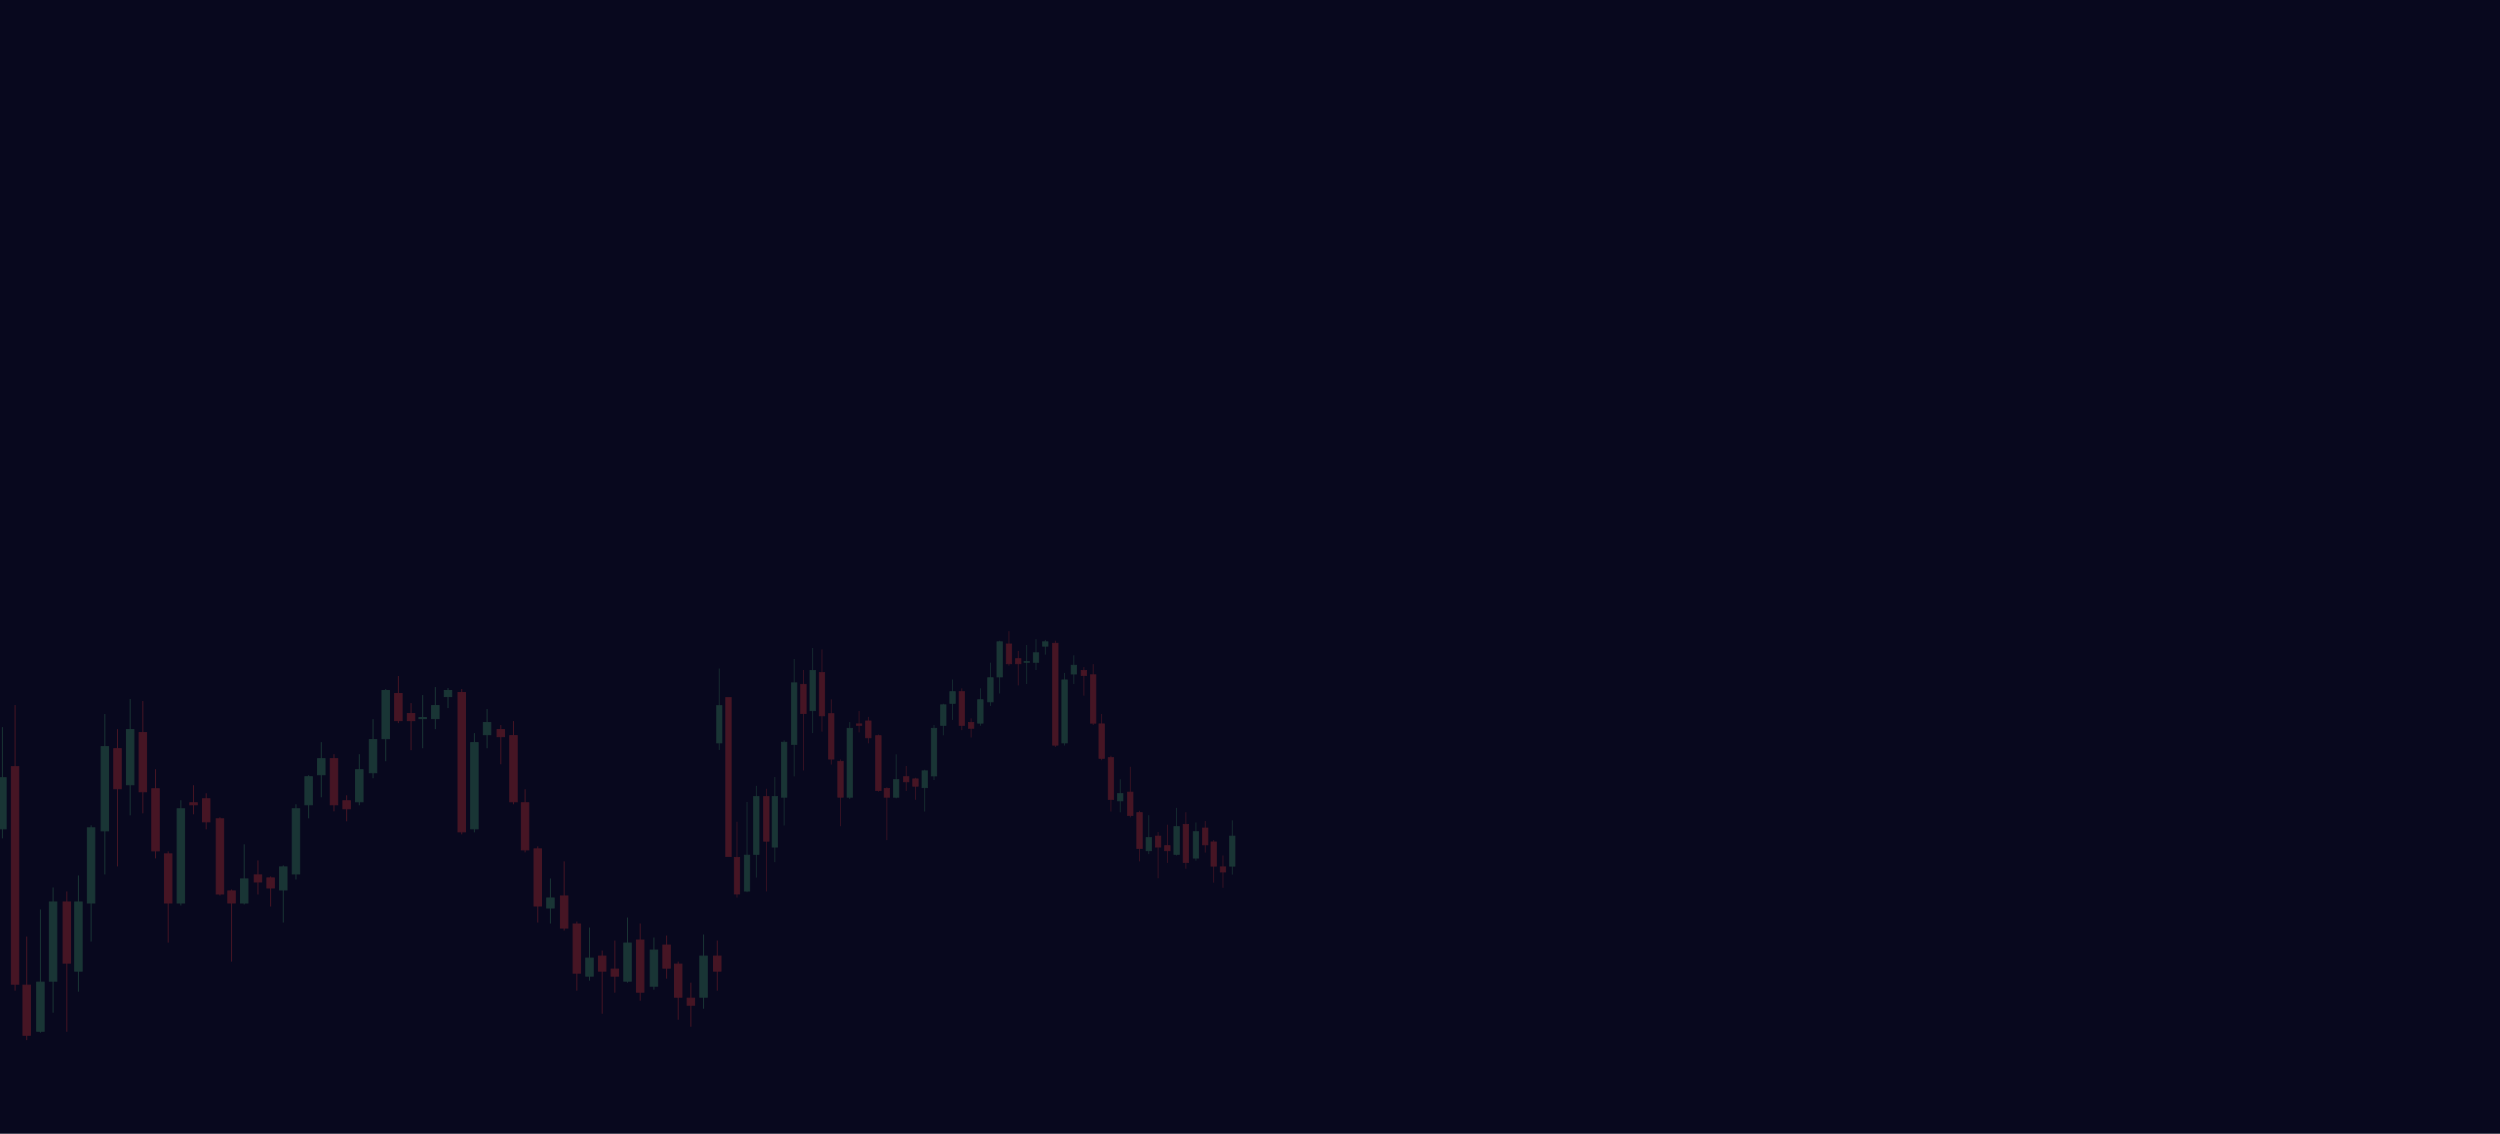
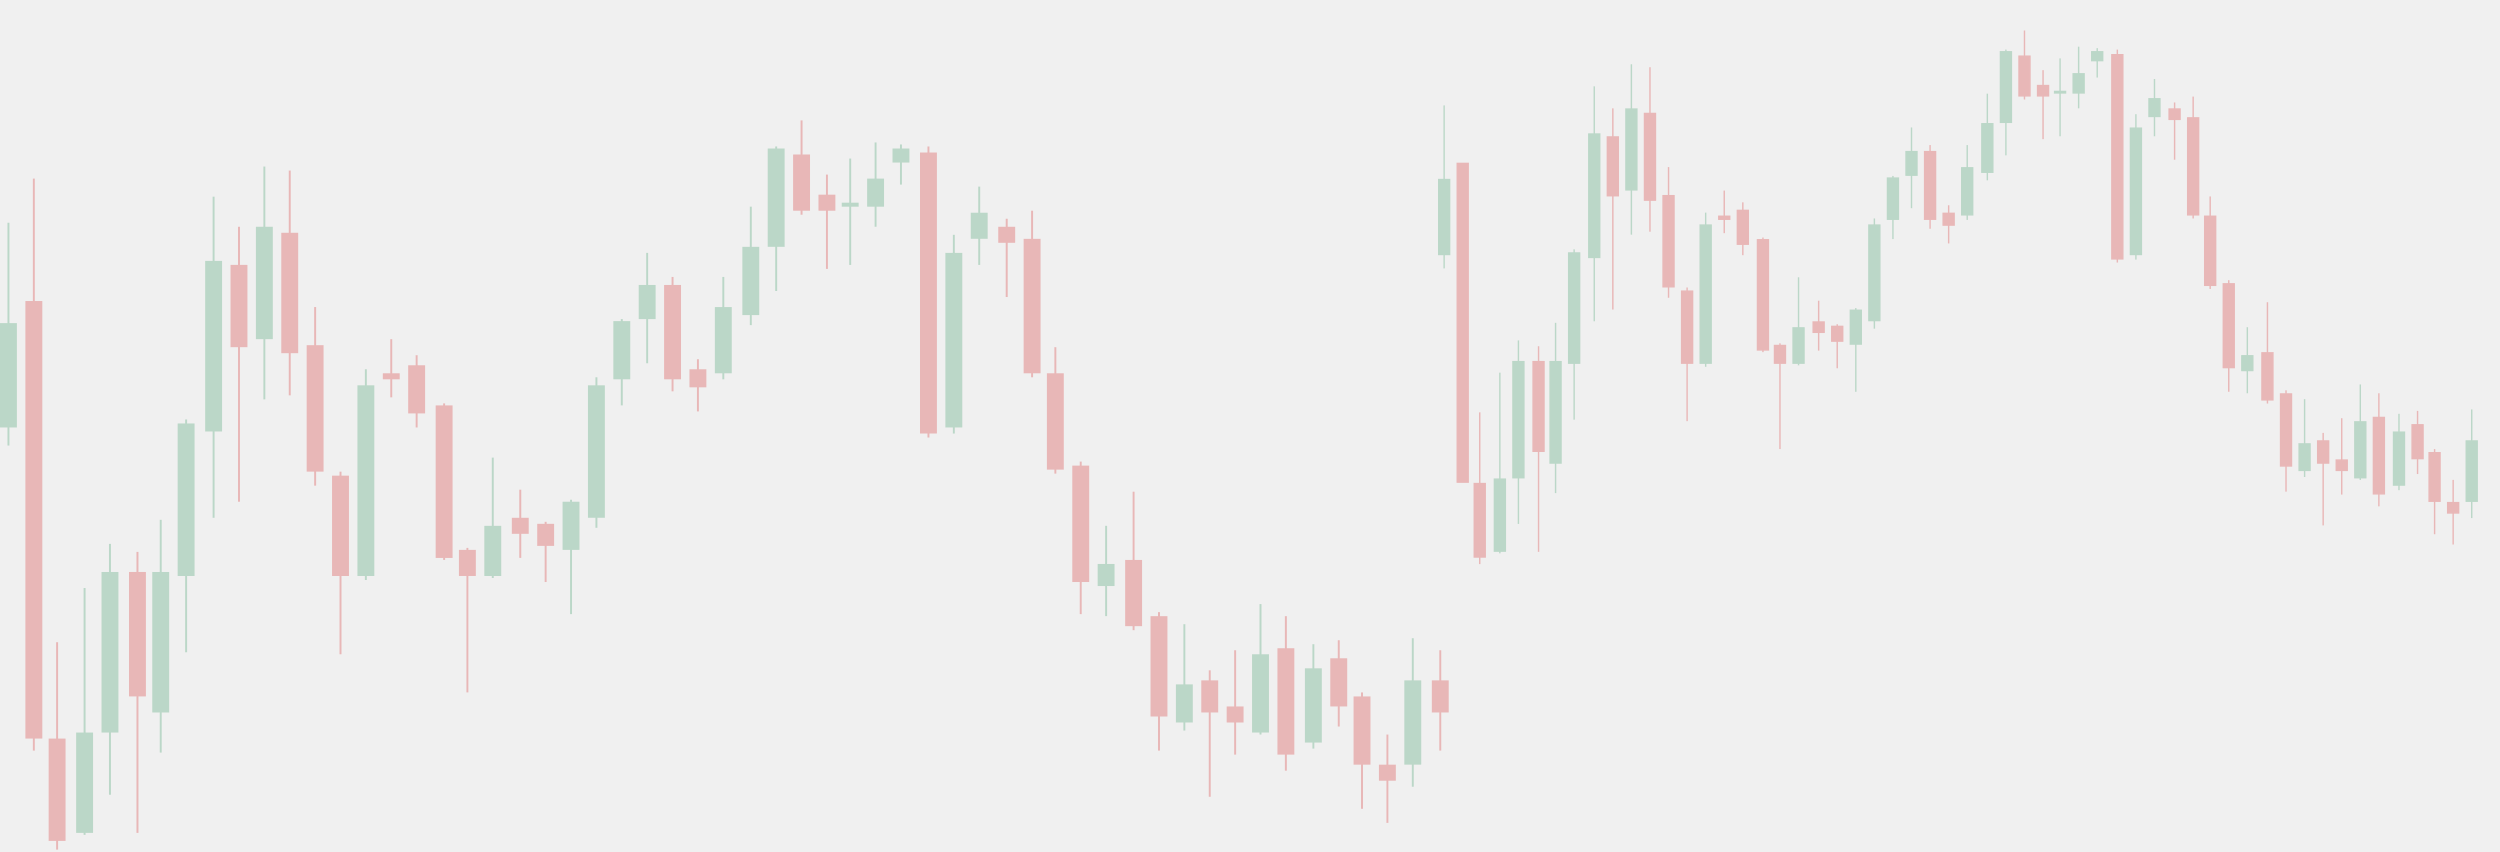
- <svg xmlns="http://www.w3.org/2000/svg" width="1376" height="624" viewBox="0 0 1376 624" fill="none">
-   <rect width="1490" height="624" transform="translate(-57)" fill="#08081E" />
-   <g opacity="0.3" clip-path="url(#clip5_921_22969)">
-     <path d="M8.299 388.074L8.299 545.263" stroke="#D83232" stroke-width="0.539" />
-     <rect x="6.245" y="421.99" width="4.11" height="119.696" fill="#D83232" stroke="#D83232" stroke-width="0.539" />
-     <path d="M14.692 515.48L14.692 583.32" stroke="#D83232" stroke-width="0.539" />
-     <rect x="12.637" y="542.223" width="4.11" height="27.589" fill="#D83232" stroke="#D83232" stroke-width="0.539" />
-     <path d="M36.778 490.66L36.778 567.876" stroke="#D83232" stroke-width="0.539" />
-     <rect x="34.721" y="496.445" width="4.11" height="33.656" fill="#D83232" stroke="#D83232" stroke-width="0.539" />
-     <path d="M64.674 401.309L64.674 476.869" stroke="#D83232" stroke-width="0.539" />
-     <rect x="62.618" y="412.061" width="4.11" height="22.074" fill="#D83232" stroke="#D83232" stroke-width="0.539" />
-     <path d="M78.622 385.869L78.622 447.641" stroke="#D83232" stroke-width="0.539" />
-     <rect x="76.568" y="403.234" width="4.11" height="32.553" fill="#D83232" stroke="#D83232" stroke-width="0.539" />
-     <path d="M85.597 423.371L85.597 472.458" stroke="#D83232" stroke-width="0.539" />
-     <rect x="83.541" y="434.121" width="4.11" height="34.208" fill="#D83232" stroke="#D83232" stroke-width="0.539" />
-     <path d="M92.571 468.6L92.571 518.79" stroke="#D83232" stroke-width="0.539" />
-     <rect x="90.515" y="469.971" width="4.11" height="27.038" fill="#D83232" stroke="#D83232" stroke-width="0.539" />
-     <path d="M106.519 432.195L106.519 448.19" stroke="#D83232" stroke-width="0.539" />
-     <rect x="104.465" y="441.844" width="4.11" height="1.115" fill="#D83232" stroke="#D83232" stroke-width="0.539" />
-     <path d="M113.493 436.609L113.493 456.465" stroke="#D83232" stroke-width="0.539" />
-     <rect x="111.438" y="439.639" width="4.11" height="12.698" fill="#D83232" stroke="#D83232" stroke-width="0.539" />
-     <path d="M127.443 489.559L127.443 529.269" stroke="#D83232" stroke-width="0.539" />
-     <rect x="125.386" y="490.377" width="4.11" height="6.631" fill="#D83232" stroke="#D83232" stroke-width="0.539" />
-     <path d="M141.972 473.561L141.972 492.313" stroke="#D83232" stroke-width="0.539" />
-     <rect x="139.916" y="481.553" width="4.11" height="3.873" fill="#D83232" stroke="#D83232" stroke-width="0.539" />
-     <path d="M148.945 482.387L148.945 498.933" stroke="#D83232" stroke-width="0.539" />
-     <rect x="146.892" y="483.209" width="4.11" height="5.528" fill="#D83232" stroke="#D83232" stroke-width="0.539" />
-     <path d="M183.817 415.1L183.817 446.537" stroke="#D83232" stroke-width="0.539" />
-     <rect x="181.763" y="417.574" width="4.11" height="25.383" fill="#D83232" stroke="#D83232" stroke-width="0.539" />
-     <path d="M190.792 437.713L190.792 452.053" stroke="#D83232" stroke-width="0.539" />
-     <rect x="188.736" y="440.74" width="4.11" height="4.425" fill="#D83232" stroke="#D83232" stroke-width="0.539" />
-     <path d="M219.269 372.08L219.269 398.002" stroke="#D83232" stroke-width="0.539" />
-     <rect x="217.215" y="381.725" width="4.11" height="14.904" fill="#D83232" stroke="#D83232" stroke-width="0.539" />
-     <path d="M254.141 379.25L254.141 459.223" stroke="#D83232" stroke-width="0.539" />
-     <rect x="252.086" y="381.176" width="4.11" height="76.676" fill="#D83232" stroke="#D83232" stroke-width="0.539" />
-     <path d="M226.244 386.971L226.244 412.893" stroke="#D83232" stroke-width="0.539" />
-     <rect x="224.189" y="392.758" width="4.11" height="3.873" fill="#D83232" stroke="#D83232" stroke-width="0.539" />
-     <path d="M275.645 399.105L275.645 420.615" stroke="#D83232" stroke-width="0.539" />
-     <rect x="273.589" y="401.578" width="4.11" height="3.873" fill="#D83232" stroke="#D83232" stroke-width="0.539" />
-     <path d="M282.618 396.898L282.618 442.676" stroke="#D83232" stroke-width="0.539" />
-     <rect x="280.565" y="404.895" width="4.11" height="36.414" fill="#D83232" stroke="#D83232" stroke-width="0.539" />
-     <path d="M289.012 434.404L289.012 469.151" stroke="#D83232" stroke-width="0.539" />
-     <rect x="286.955" y="441.844" width="4.11" height="25.935" fill="#D83232" stroke="#D83232" stroke-width="0.539" />
-     <path d="M295.986 465.842L295.986 507.759" stroke="#D83232" stroke-width="0.539" />
-     <rect x="293.931" y="467.215" width="4.11" height="31.45" fill="#D83232" stroke="#D83232" stroke-width="0.539" />
-     <path d="M310.515 474.115L310.515 512.171" stroke="#D83232" stroke-width="0.539" />
-     <rect x="308.46" y="493.137" width="4.11" height="17.662" fill="#D83232" stroke="#D83232" stroke-width="0.539" />
-     <path d="M317.49 507.207L317.49 545.263" stroke="#D83232" stroke-width="0.539" />
-     <rect x="315.434" y="508.582" width="4.11" height="27.038" fill="#D83232" stroke="#D83232" stroke-width="0.539" />
-     <path d="M331.439 523.201L331.439 557.948" stroke="#D83232" stroke-width="0.539" />
-     <rect x="329.382" y="526.229" width="4.11" height="8.285" fill="#D83232" stroke="#D83232" stroke-width="0.539" />
-     <path d="M338.412 517.686L338.412 546.366" stroke="#D83232" stroke-width="0.539" />
-     <rect x="336.357" y="533.4" width="4.11" height="3.873" fill="#D83232" stroke="#D83232" stroke-width="0.539" />
-     <path d="M352.36 508.312L352.36 550.781" stroke="#D83232" stroke-width="0.539" />
-     <rect x="350.307" y="517.402" width="4.11" height="28.692" fill="#D83232" stroke="#D83232" stroke-width="0.539" />
-     <path d="M366.891 514.93L366.891 538.646" stroke="#D83232" stroke-width="0.539" />
-     <rect x="364.835" y="520.162" width="4.11" height="12.698" fill="#D83232" stroke="#D83232" stroke-width="0.539" />
-     <path d="M373.283 529.27L373.283 561.259" stroke="#D83232" stroke-width="0.539" />
-     <rect x="371.228" y="530.645" width="4.11" height="18.213" fill="#D83232" stroke="#D83232" stroke-width="0.539" />
-     <path d="M380.257 540.852L380.257 565.119" stroke="#D83232" stroke-width="0.539" />
-     <rect x="378.202" y="549.395" width="4.11" height="3.873" fill="#D83232" stroke="#D83232" stroke-width="0.539" />
-     <path d="M394.786 517.686L394.787 545.262" stroke="#D83232" stroke-width="0.539" />
-     <rect x="392.732" y="526.229" width="4.11" height="8.285" fill="#D83232" stroke="#D83232" stroke-width="0.539" />
-     <path d="M121.049 449.844L121.049 492.864" stroke="#D83232" stroke-width="0.539" />
-     <rect x="118.994" y="450.67" width="4.11" height="41.378" fill="#D83232" stroke="#D83232" stroke-width="0.539" />
-     <path d="M22.247 500.586C22.247 527.079 22.247 541.932 22.247 568.425" stroke="#419E6A" stroke-width="0.539" />
-     <rect x="20.192" y="540.566" width="4.11" height="27.038" fill="#419E6A" stroke="#419E6A" stroke-width="0.539" />
-     <path d="M29.221 488.453C29.221 515.377 29.221 530.472 29.221 557.395" stroke="#419E6A" stroke-width="0.539" />
-     <rect x="27.166" y="496.447" width="4.11" height="43.584" fill="#419E6A" stroke="#419E6A" stroke-width="0.539" />
-     <path d="M43.17 481.838C43.17 506.823 43.17 520.831 43.17 545.816" stroke="#419E6A" stroke-width="0.539" />
-     <rect x="41.114" y="496.447" width="4.11" height="38.069" fill="#419E6A" stroke="#419E6A" stroke-width="0.539" />
-     <path d="M50.144 454.26C50.144 479.245 50.144 493.253 50.144 518.238" stroke="#419E6A" stroke-width="0.539" />
-     <rect x="48.089" y="455.633" width="4.11" height="41.378" fill="#419E6A" stroke="#419E6A" stroke-width="0.539" />
-     <path d="M57.699 393.037C57.699 427.499 57.699 446.821 57.699 481.283" stroke="#419E6A" stroke-width="0.539" />
-     <rect x="55.644" y="410.957" width="4.11" height="46.342" fill="#419E6A" stroke="#419E6A" stroke-width="0.539" />
-     <path d="M71.647 384.764C71.647 409.749 71.647 423.757 71.647 448.742" stroke="#419E6A" stroke-width="0.539" />
-     <rect x="69.593" y="401.58" width="4.11" height="30.347" fill="#419E6A" stroke="#419E6A" stroke-width="0.539" />
-     <path d="M99.545 440.471C99.545 463.087 99.545 475.766 99.545 498.382" stroke="#419E6A" stroke-width="0.539" />
-     <rect x="97.49" y="445.152" width="4.11" height="51.857" fill="#419E6A" stroke="#419E6A" stroke-width="0.539" />
-     <path d="M134.415 464.738C134.415 477.662 134.415 484.907 134.415 497.831" stroke="#419E6A" stroke-width="0.539" />
-     <rect x="132.361" y="483.76" width="4.11" height="13.249" fill="#419E6A" stroke="#419E6A" stroke-width="0.539" />
-     <path d="M155.919 476.32C155.919 488.598 155.919 495.481 155.919 507.758" stroke="#419E6A" stroke-width="0.539" />
-     <rect x="153.864" y="477.141" width="4.11" height="12.698" fill="#419E6A" stroke="#419E6A" stroke-width="0.539" />
-     <path d="M162.893 442.676C162.893 458.83 162.893 467.887 162.893 484.041" stroke="#419E6A" stroke-width="0.539" />
-     <rect x="160.838" y="445.152" width="4.11" height="35.862" fill="#419E6A" stroke="#419E6A" stroke-width="0.539" />
-     <path d="M169.869 426.684C169.869 435.945 169.869 441.138 169.869 450.4" stroke="#419E6A" stroke-width="0.539" />
-     <rect x="167.813" y="427.502" width="4.11" height="15.456" fill="#419E6A" stroke="#419E6A" stroke-width="0.539" />
-     <path d="M176.842 408.482C176.842 420.329 176.842 426.971 176.842 438.817" stroke="#419E6A" stroke-width="0.539" />
-     <rect x="174.787" y="417.574" width="4.11" height="8.837" fill="#419E6A" stroke="#419E6A" stroke-width="0.539" />
-     <path d="M197.766 415.1C197.766 426.084 197.766 432.243 197.766 443.228" stroke="#419E6A" stroke-width="0.539" />
-     <rect x="195.709" y="423.643" width="4.11" height="17.662" fill="#419E6A" stroke="#419E6A" stroke-width="0.539" />
-     <path d="M205.32 395.797C205.32 408.505 205.32 415.63 205.32 428.338" stroke="#419E6A" stroke-width="0.539" />
-     <rect x="203.265" y="407.096" width="4.11" height="18.213" fill="#419E6A" stroke="#419E6A" stroke-width="0.539" />
-     <path d="M232.635 382.561C232.635 393.976 232.635 400.376 232.635 411.792" stroke="#419E6A" stroke-width="0.539" />
-     <rect x="230.58" y="394.963" width="4.11" height="0.564" fill="#419E6A" stroke="#419E6A" stroke-width="0.539" />
-     <path d="M212.294 379.246C212.294 394.754 212.294 403.449 212.294 418.957" stroke="#419E6A" stroke-width="0.539" />
-     <rect x="210.239" y="380.072" width="4.11" height="26.486" fill="#419E6A" stroke="#419E6A" stroke-width="0.539" />
-     <path d="M239.61 378.146C239.61 387.193 239.61 392.265 239.61 401.311" stroke="#419E6A" stroke-width="0.539" />
-     <rect x="237.555" y="388.344" width="4.11" height="7.182" fill="#419E6A" stroke="#419E6A" stroke-width="0.539" />
-     <path d="M268.089 390.281C268.089 398.681 268.089 403.391 268.089 411.791" stroke="#419E6A" stroke-width="0.539" />
-     <rect x="266.032" y="397.721" width="4.11" height="6.631" fill="#419E6A" stroke="#419E6A" stroke-width="0.539" />
-     <path d="M302.958 483.49C302.958 493.183 302.958 498.617 302.958 508.309" stroke="#419E6A" stroke-width="0.539" />
-     <rect x="300.904" y="494.242" width="4.11" height="5.528" fill="#419E6A" stroke="#419E6A" stroke-width="0.539" />
-     <path d="M324.463 510.518C324.463 521.933 324.463 528.333 324.463 539.749" stroke="#419E6A" stroke-width="0.539" />
-     <rect x="322.407" y="527.33" width="4.11" height="9.94" fill="#419E6A" stroke="#419E6A" stroke-width="0.539" />
-     <path d="M345.385 505C345.385 519 345.385 526.85 345.385 540.85" stroke="#419E6A" stroke-width="0.539" />
-     <rect x="343.331" y="519.057" width="4.11" height="20.971" fill="#419E6A" stroke="#419E6A" stroke-width="0.539" />
-     <path d="M359.914 516.031C359.914 527.231 359.914 533.511 359.914 544.711" stroke="#419E6A" stroke-width="0.539" />
-     <rect x="357.859" y="522.92" width="4.11" height="19.868" fill="#419E6A" stroke="#419E6A" stroke-width="0.539" />
-     <path d="M387.232 514.379C387.232 530.318 387.232 539.254 387.232 555.193" stroke="#419E6A" stroke-width="0.539" />
-     <rect x="385.176" y="526.229" width="4.11" height="22.625" fill="#419E6A" stroke="#419E6A" stroke-width="0.539" />
-     <path d="M261.114 403.52C261.114 424.843 261.114 436.798 261.114 458.122" stroke="#419E6A" stroke-width="0.539" />
-     <rect x="259.058" y="408.752" width="4.11" height="47.445" fill="#419E6A" stroke="#419E6A" stroke-width="0.539" />
-     <path d="M246.584 378.699C246.584 383.007 246.584 385.422 246.584 389.73" stroke="#419E6A" stroke-width="0.539" />
-     <rect x="244.529" y="380.072" width="4.11" height="3.322" fill="#419E6A" stroke="#419E6A" stroke-width="0.539" />
-     <path d="M1.324 400.209C1.324 424.117 1.324 437.522 1.324 461.43" stroke="#419E6A" stroke-width="0.539" />
-     <rect x="-0.731" y="428.055" width="4.11" height="28.141" fill="#419E6A" stroke="#419E6A" stroke-width="0.539" />
+ <svg xmlns="http://www.w3.org/2000/svg" width="687" height="234" viewBox="0 0 687 234" fill="none">
+   <g opacity="0.3" clip-path="url(#clip0_1379_10194)">
+     <path d="M9.298 49.078L9.298 206.267" stroke="#D83232" stroke-width="0.539" />
+     <rect x="7.244" y="82.994" width="4.11" height="119.696" fill="#D83232" stroke="#D83232" stroke-width="0.539" />
+     <path d="M15.692 176.484L15.692 244.324" stroke="#D83232" stroke-width="0.539" />
+     <rect x="13.636" y="203.227" width="4.11" height="27.589" fill="#D83232" stroke="#D83232" stroke-width="0.539" />
+     <path d="M37.777 151.664L37.777 228.879" stroke="#D83232" stroke-width="0.539" />
+     <rect x="35.72" y="157.449" width="4.11" height="33.656" fill="#D83232" stroke="#D83232" stroke-width="0.539" />
+     <path d="M65.673 62.312L65.673 137.873" stroke="#D83232" stroke-width="0.539" />
+     <rect x="63.617" y="73.064" width="4.11" height="22.074" fill="#D83232" stroke="#D83232" stroke-width="0.539" />
+     <path d="M79.621 46.873L79.621 108.645" stroke="#D83232" stroke-width="0.539" />
+     <rect x="77.567" y="64.238" width="4.11" height="32.553" fill="#D83232" stroke="#D83232" stroke-width="0.539" />
+     <path d="M86.597 84.375L86.597 133.462" stroke="#D83232" stroke-width="0.539" />
+     <rect x="84.54" y="95.125" width="4.11" height="34.208" fill="#D83232" stroke="#D83232" stroke-width="0.539" />
+     <path d="M93.57 129.604L93.57 179.794" stroke="#D83232" stroke-width="0.539" />
+     <rect x="91.515" y="130.975" width="4.11" height="27.038" fill="#D83232" stroke="#D83232" stroke-width="0.539" />
+     <path d="M107.518 93.199L107.518 109.194" stroke="#D83232" stroke-width="0.539" />
+     <rect x="105.465" y="102.848" width="4.11" height="1.115" fill="#D83232" stroke="#D83232" stroke-width="0.539" />
+     <path d="M114.492 97.613L114.492 117.469" stroke="#D83232" stroke-width="0.539" />
+     <rect x="112.437" y="100.643" width="4.11" height="12.698" fill="#D83232" stroke="#D83232" stroke-width="0.539" />
+     <path d="M128.442 150.562L128.442 190.273" stroke="#D83232" stroke-width="0.539" />
+     <rect x="126.385" y="151.381" width="4.11" height="6.631" fill="#D83232" stroke="#D83232" stroke-width="0.539" />
+     <path d="M142.972 134.564L142.972 153.317" stroke="#D83232" stroke-width="0.539" />
+     <rect x="140.915" y="142.557" width="4.11" height="3.873" fill="#D83232" stroke="#D83232" stroke-width="0.539" />
+     <path d="M149.944 143.391L149.944 159.937" stroke="#D83232" stroke-width="0.539" />
+     <rect x="147.891" y="144.213" width="4.11" height="5.528" fill="#D83232" stroke="#D83232" stroke-width="0.539" />
+     <path d="M184.816 76.103L184.816 107.541" stroke="#D83232" stroke-width="0.539" />
+     <rect x="182.762" y="78.578" width="4.11" height="25.383" fill="#D83232" stroke="#D83232" stroke-width="0.539" />
+     <path d="M191.791 98.717L191.791 113.057" stroke="#D83232" stroke-width="0.539" />
+     <rect x="189.735" y="101.744" width="4.11" height="4.425" fill="#D83232" stroke="#D83232" stroke-width="0.539" />
+     <path d="M220.269 33.084L220.269 59.006" stroke="#D83232" stroke-width="0.539" />
+     <rect x="218.214" y="42.728" width="4.11" height="14.904" fill="#D83232" stroke="#D83232" stroke-width="0.539" />
+     <path d="M255.14 40.254L255.14 120.227" stroke="#D83232" stroke-width="0.539" />
+     <rect x="253.085" y="42.18" width="4.11" height="76.676" fill="#D83232" stroke="#D83232" stroke-width="0.539" />
+     <path d="M227.244 47.975L227.244 73.897" stroke="#D83232" stroke-width="0.539" />
+     <rect x="225.188" y="53.762" width="4.11" height="3.873" fill="#D83232" stroke="#D83232" stroke-width="0.539" />
+     <path d="M276.644 60.109L276.644 81.619" stroke="#D83232" stroke-width="0.539" />
+     <rect x="274.588" y="62.582" width="4.11" height="3.873" fill="#D83232" stroke="#D83232" stroke-width="0.539" />
+     <path d="M283.618 57.902L283.618 103.68" stroke="#D83232" stroke-width="0.539" />
+     <rect x="281.564" y="65.898" width="4.11" height="36.414" fill="#D83232" stroke="#D83232" stroke-width="0.539" />
+     <path d="M290.011 95.408L290.011 130.155" stroke="#D83232" stroke-width="0.539" />
+     <rect x="287.954" y="102.848" width="4.11" height="25.935" fill="#D83232" stroke="#D83232" stroke-width="0.539" />
+     <path d="M296.985 126.846L296.985 168.763" stroke="#D83232" stroke-width="0.539" />
+     <rect x="294.93" y="128.219" width="4.11" height="31.45" fill="#D83232" stroke="#D83232" stroke-width="0.539" />
+     <path d="M311.514 135.119L311.514 173.175" stroke="#D83232" stroke-width="0.539" />
+     <rect x="309.459" y="154.141" width="4.11" height="17.662" fill="#D83232" stroke="#D83232" stroke-width="0.539" />
+     <path d="M318.489 168.211L318.489 206.267" stroke="#D83232" stroke-width="0.539" />
+     <rect x="316.434" y="169.586" width="4.11" height="27.038" fill="#D83232" stroke="#D83232" stroke-width="0.539" />
+     <path d="M332.438 184.205L332.438 218.952" stroke="#D83232" stroke-width="0.539" />
+     <rect x="330.381" y="187.232" width="4.11" height="8.285" fill="#D83232" stroke="#D83232" stroke-width="0.539" />
+     <path d="M339.412 178.689L339.412 207.369" stroke="#D83232" stroke-width="0.539" />
+     <rect x="337.356" y="194.404" width="4.11" height="3.873" fill="#D83232" stroke="#D83232" stroke-width="0.539" />
+     <path d="M353.36 169.316L353.36 211.785" stroke="#D83232" stroke-width="0.539" />
+     <rect x="351.306" y="178.406" width="4.11" height="28.692" fill="#D83232" stroke="#D83232" stroke-width="0.539" />
+     <path d="M367.89 175.934L367.89 199.65" stroke="#D83232" stroke-width="0.539" />
+     <rect x="365.834" y="181.166" width="4.11" height="12.698" fill="#D83232" stroke="#D83232" stroke-width="0.539" />
+     <path d="M374.282 190.273L374.282 222.263" stroke="#D83232" stroke-width="0.539" />
+     <rect x="372.227" y="191.648" width="4.11" height="18.213" fill="#D83232" stroke="#D83232" stroke-width="0.539" />
+     <path d="M381.257 201.855L381.257 226.123" stroke="#D83232" stroke-width="0.539" />
+     <rect x="379.201" y="210.398" width="4.11" height="3.873" fill="#D83232" stroke="#D83232" stroke-width="0.539" />
+     <path d="M395.786 178.689L395.786 206.266" stroke="#D83232" stroke-width="0.539" />
+     <rect x="393.731" y="187.232" width="4.11" height="8.285" fill="#D83232" stroke="#D83232" stroke-width="0.539" />
+     <path d="M122.048 110.848L122.048 153.868" stroke="#D83232" stroke-width="0.539" />
+     <rect x="119.993" y="111.674" width="4.11" height="41.378" fill="#D83232" stroke="#D83232" stroke-width="0.539" />
+     <path d="M23.246 161.59C23.246 188.083 23.246 202.936 23.246 229.429" stroke="#419E6A" stroke-width="0.539" />
+     <rect x="21.191" y="201.57" width="4.11" height="27.038" fill="#419E6A" stroke="#419E6A" stroke-width="0.539" />
+     <path d="M30.221 149.457C30.221 176.381 30.221 191.476 30.221 218.399" stroke="#419E6A" stroke-width="0.539" />
+     <rect x="28.166" y="157.451" width="4.11" height="43.584" fill="#419E6A" stroke="#419E6A" stroke-width="0.539" />
+     <path d="M44.17 142.842C44.17 167.827 44.17 181.835 44.17 206.82" stroke="#419E6A" stroke-width="0.539" />
+     <rect x="42.113" y="157.451" width="4.11" height="38.069" fill="#419E6A" stroke="#419E6A" stroke-width="0.539" />
+     <path d="M51.144 115.264C51.144 140.249 51.144 154.257 51.144 179.242" stroke="#419E6A" stroke-width="0.539" />
+     <rect x="49.088" y="116.637" width="4.11" height="41.378" fill="#419E6A" stroke="#419E6A" stroke-width="0.539" />
+     <path d="M58.698 54.041C58.698 88.503 58.698 107.825 58.698 142.287" stroke="#419E6A" stroke-width="0.539" />
+     <rect x="56.643" y="71.961" width="4.11" height="46.342" fill="#419E6A" stroke="#419E6A" stroke-width="0.539" />
+     <path d="M72.647 45.768C72.647 70.753 72.647 84.761 72.647 109.746" stroke="#419E6A" stroke-width="0.539" />
+     <rect x="70.592" y="62.584" width="4.11" height="30.347" fill="#419E6A" stroke="#419E6A" stroke-width="0.539" />
+     <path d="M100.544 101.475C100.544 124.09 100.544 136.77 100.544 159.386" stroke="#419E6A" stroke-width="0.539" />
+     <rect x="98.489" y="106.156" width="4.11" height="51.857" fill="#419E6A" stroke="#419E6A" stroke-width="0.539" />
+     <path d="M135.414 125.742C135.414 138.666 135.414 145.911 135.414 158.835" stroke="#419E6A" stroke-width="0.539" />
+     <rect x="133.361" y="144.764" width="4.11" height="13.249" fill="#419E6A" stroke="#419E6A" stroke-width="0.539" />
+     <path d="M156.919 137.324C156.919 149.601 156.919 156.485 156.919 168.762" stroke="#419E6A" stroke-width="0.539" />
+     <rect x="154.864" y="138.145" width="4.11" height="12.698" fill="#419E6A" stroke="#419E6A" stroke-width="0.539" />
+     <path d="M163.892 103.68C163.892 119.834 163.892 128.891 163.892 145.045" stroke="#419E6A" stroke-width="0.539" />
+     <rect x="161.837" y="106.156" width="4.11" height="35.862" fill="#419E6A" stroke="#419E6A" stroke-width="0.539" />
+     <path d="M170.868 87.688C170.868 96.949 170.868 102.142 170.868 111.404" stroke="#419E6A" stroke-width="0.539" />
+     <rect x="168.812" y="88.506" width="4.11" height="15.456" fill="#419E6A" stroke="#419E6A" stroke-width="0.539" />
+     <path d="M177.842 69.486C177.842 81.333 177.842 87.975 177.842 99.821" stroke="#419E6A" stroke-width="0.539" />
+     <rect x="175.786" y="78.578" width="4.11" height="8.837" fill="#419E6A" stroke="#419E6A" stroke-width="0.539" />
+     <path d="M198.765 76.103C198.765 87.088 198.765 93.247 198.765 104.232" stroke="#419E6A" stroke-width="0.539" />
+     <rect x="196.708" y="84.647" width="4.11" height="17.662" fill="#419E6A" stroke="#419E6A" stroke-width="0.539" />
+     <path d="M206.319 56.801C206.319 69.509 206.319 76.634 206.319 89.342" stroke="#419E6A" stroke-width="0.539" />
+     <rect x="204.264" y="68.1" width="4.11" height="18.213" fill="#419E6A" stroke="#419E6A" stroke-width="0.539" />
+     <path d="M233.635 43.565C233.635 54.98 233.635 61.38 233.635 72.796" stroke="#419E6A" stroke-width="0.539" />
+     <rect x="231.579" y="55.967" width="4.11" height="0.564" fill="#419E6A" stroke="#419E6A" stroke-width="0.539" />
+     <path d="M213.293 40.25C213.293 55.758 213.293 64.453 213.293 79.961" stroke="#419E6A" stroke-width="0.539" />
+     <rect x="211.238" y="41.076" width="4.11" height="26.486" fill="#419E6A" stroke="#419E6A" stroke-width="0.539" />
+     <path d="M240.61 39.15C240.61 48.197 240.61 53.269 240.61 62.315" stroke="#419E6A" stroke-width="0.539" />
+     <rect x="238.554" y="49.348" width="4.11" height="7.182" fill="#419E6A" stroke="#419E6A" stroke-width="0.539" />
+     <path d="M269.088 51.285C269.088 59.685 269.088 64.395 269.088 72.795" stroke="#419E6A" stroke-width="0.539" />
+     <rect x="267.031" y="58.725" width="4.11" height="6.631" fill="#419E6A" stroke="#419E6A" stroke-width="0.539" />
+     <path d="M303.958 144.494C303.958 154.187 303.958 159.621 303.958 169.313" stroke="#419E6A" stroke-width="0.539" />
+     <rect x="301.903" y="155.246" width="4.11" height="5.528" fill="#419E6A" stroke="#419E6A" stroke-width="0.539" />
+     <path d="M325.462 171.521C325.462 182.937 325.462 189.337 325.462 200.753" stroke="#419E6A" stroke-width="0.539" />
+     <rect x="323.407" y="188.334" width="4.11" height="9.94" fill="#419E6A" stroke="#419E6A" stroke-width="0.539" />
+     <path d="M346.385 166.004C346.385 180.004 346.385 187.854 346.385 201.854" stroke="#419E6A" stroke-width="0.539" />
+     <rect x="344.33" y="180.061" width="4.11" height="20.971" fill="#419E6A" stroke="#419E6A" stroke-width="0.539" />
+     <path d="M360.914 177.035C360.914 188.235 360.914 194.515 360.914 205.715" stroke="#419E6A" stroke-width="0.539" />
+     <rect x="358.859" y="183.924" width="4.11" height="19.868" fill="#419E6A" stroke="#419E6A" stroke-width="0.539" />
+     <path d="M388.231 175.383C388.231 191.322 388.231 200.258 388.231 216.197" stroke="#419E6A" stroke-width="0.539" />
+     <rect x="386.175" y="187.232" width="4.11" height="22.625" fill="#419E6A" stroke="#419E6A" stroke-width="0.539" />
+     <path d="M262.113 64.523C262.113 85.847 262.113 97.802 262.113 119.126" stroke="#419E6A" stroke-width="0.539" />
+     <rect x="260.057" y="69.756" width="4.11" height="47.445" fill="#419E6A" stroke="#419E6A" stroke-width="0.539" />
+     <path d="M247.583 39.703C247.583 44.011 247.583 46.426 247.583 50.734" stroke="#419E6A" stroke-width="0.539" />
+     <rect x="245.528" y="41.076" width="4.11" height="3.322" fill="#419E6A" stroke="#419E6A" stroke-width="0.539" />
+     <path d="M2.323 61.213C2.323 85.121 2.323 98.525 2.323 122.434" stroke="#419E6A" stroke-width="0.539" />
+     <rect x="0.268" y="89.059" width="4.11" height="28.141" fill="#419E6A" stroke="#419E6A" stroke-width="0.539" />
  </g>
-   <g opacity="0.3" clip-path="url(#clip6_921_22969)">
-     <rect x="399.451" y="383.898" width="3.008" height="87.585" fill="#D83232" stroke="#D83232" stroke-width="0.394" />
-     <path d="M405.633 452.307L405.633 501.947" stroke="#D83232" stroke-width="0.394" />
-     <rect x="404.129" y="471.875" width="3.008" height="20.188" fill="#D83232" stroke="#D83232" stroke-width="0.394" />
-     <path d="M421.794 434.145L421.794 490.645" stroke="#D83232" stroke-width="0.394" />
-     <rect x="420.288" y="438.379" width="3.008" height="24.627" fill="#D83232" stroke="#D83232" stroke-width="0.394" />
-     <path d="M442.206 368.764L442.206 424.054" stroke="#D83232" stroke-width="0.394" />
-     <rect x="440.701" y="376.633" width="3.008" height="16.152" fill="#D83232" stroke="#D83232" stroke-width="0.394" />
-     <path d="M452.412 357.467L452.412 402.667" stroke="#D83232" stroke-width="0.394" />
-     <rect x="450.909" y="370.174" width="3.008" height="23.82" fill="#D83232" stroke="#D83232" stroke-width="0.394" />
-     <path d="M457.516 384.908L457.516 420.827" stroke="#D83232" stroke-width="0.394" />
-     <rect x="456.011" y="392.773" width="3.008" height="25.031" fill="#D83232" stroke="#D83232" stroke-width="0.394" />
-     <path d="M462.619 418.004L462.619 454.729" stroke="#D83232" stroke-width="0.394" />
-     <rect x="461.115" y="419.006" width="3.008" height="19.784" fill="#D83232" stroke="#D83232" stroke-width="0.394" />
-     <path d="M472.825 391.365L472.825 403.069" stroke="#D83232" stroke-width="0.394" />
-     <rect x="471.322" y="398.426" width="3.008" height="0.816" fill="#D83232" stroke="#D83232" stroke-width="0.394" />
-     <path d="M477.928 394.596L477.928 409.124" stroke="#D83232" stroke-width="0.394" />
-     <rect x="476.425" y="396.812" width="3.008" height="9.291" fill="#D83232" stroke="#D83232" stroke-width="0.394" />
-     <path d="M488.136 433.34L488.136 462.397" stroke="#D83232" stroke-width="0.394" />
-     <rect x="486.631" y="433.937" width="3.008" height="4.852" fill="#D83232" stroke="#D83232" stroke-width="0.394" />
-     <path d="M498.768 421.633L498.768 435.354" stroke="#D83232" stroke-width="0.394" />
-     <rect x="497.263" y="427.48" width="3.008" height="2.834" fill="#D83232" stroke="#D83232" stroke-width="0.394" />
-     <path d="M503.869 428.092L503.869 440.199" stroke="#D83232" stroke-width="0.394" />
-     <rect x="502.366" y="428.693" width="3.008" height="4.045" fill="#D83232" stroke="#D83232" stroke-width="0.394" />
-     <path d="M529.386 378.857L529.386 401.861" stroke="#D83232" stroke-width="0.394" />
-     <rect x="527.883" y="380.666" width="3.008" height="18.574" fill="#D83232" stroke="#D83232" stroke-width="0.394" />
-     <path d="M534.489 395.402L534.489 405.895" stroke="#D83232" stroke-width="0.394" />
-     <rect x="532.985" y="397.617" width="3.008" height="3.238" fill="#D83232" stroke="#D83232" stroke-width="0.394" />
-     <path d="M555.328 347.377L555.328 366.345" stroke="#D83232" stroke-width="0.394" />
-     <rect x="553.824" y="354.434" width="3.008" height="10.906" fill="#D83232" stroke="#D83232" stroke-width="0.394" />
-     <path d="M580.844 352.623L580.844 411.142" stroke="#D83232" stroke-width="0.394" />
-     <rect x="579.341" y="354.033" width="3.008" height="56.106" fill="#D83232" stroke="#D83232" stroke-width="0.394" />
-     <path d="M560.431 358.273L560.431 377.242" stroke="#D83232" stroke-width="0.394" />
-     <rect x="558.928" y="362.508" width="3.008" height="2.834" fill="#D83232" stroke="#D83232" stroke-width="0.394" />
-     <path d="M596.579 367.152L596.579 382.892" stroke="#D83232" stroke-width="0.394" />
-     <rect x="595.075" y="368.961" width="3.008" height="2.834" fill="#D83232" stroke="#D83232" stroke-width="0.394" />
-     <path d="M601.682 365.537L601.682 399.034" stroke="#D83232" stroke-width="0.394" />
-     <rect x="600.179" y="371.389" width="3.008" height="26.645" fill="#D83232" stroke="#D83232" stroke-width="0.394" />
-     <path d="M606.36 392.98L606.36 418.406" stroke="#D83232" stroke-width="0.394" />
-     <rect x="604.856" y="398.426" width="3.008" height="18.977" fill="#D83232" stroke="#D83232" stroke-width="0.394" />
-     <path d="M611.463 415.984L611.463 446.656" stroke="#D83232" stroke-width="0.394" />
-     <rect x="609.96" y="416.99" width="3.008" height="23.013" fill="#D83232" stroke="#D83232" stroke-width="0.394" />
-     <path d="M622.095 422.041L622.095 449.888" stroke="#D83232" stroke-width="0.394" />
-     <rect x="620.59" y="435.957" width="3.008" height="12.924" fill="#D83232" stroke="#D83232" stroke-width="0.394" />
-     <path d="M627.198 446.254L627.198 474.101" stroke="#D83232" stroke-width="0.394" />
-     <rect x="625.695" y="447.26" width="3.008" height="19.784" fill="#D83232" stroke="#D83232" stroke-width="0.394" />
-     <path d="M637.406 457.957L637.406 483.382" stroke="#D83232" stroke-width="0.394" />
-     <rect x="635.9" y="460.174" width="3.008" height="6.063" fill="#D83232" stroke="#D83232" stroke-width="0.394" />
-     <path d="M642.508 453.92L642.508 474.906" stroke="#D83232" stroke-width="0.394" />
-     <rect x="641.004" y="465.42" width="3.008" height="2.834" fill="#D83232" stroke="#D83232" stroke-width="0.394" />
-     <path d="M652.715 447.062L652.715 478.138" stroke="#D83232" stroke-width="0.394" />
-     <rect x="651.212" y="453.713" width="3.008" height="20.995" fill="#D83232" stroke="#D83232" stroke-width="0.394" />
-     <path d="M663.346 451.904L663.346 469.258" stroke="#D83232" stroke-width="0.394" />
-     <rect x="661.842" y="455.732" width="3.008" height="9.291" fill="#D83232" stroke="#D83232" stroke-width="0.394" />
-     <path d="M668.024 462.396L668.024 485.804" stroke="#D83232" stroke-width="0.394" />
-     <rect x="666.52" y="463.402" width="3.008" height="13.327" fill="#D83232" stroke="#D83232" stroke-width="0.394" />
-     <path d="M673.127 470.871L673.127 488.628" stroke="#D83232" stroke-width="0.394" />
-     <rect x="671.624" y="477.123" width="3.008" height="2.834" fill="#D83232" stroke="#D83232" stroke-width="0.394" />
-     <path d="M483.457 404.279L483.457 435.758" stroke="#D83232" stroke-width="0.394" />
-     <rect x="481.953" y="404.883" width="3.008" height="30.277" fill="#D83232" stroke="#D83232" stroke-width="0.394" />
-     <path d="M411.161 441.41C411.161 460.796 411.161 471.665 411.161 491.05" stroke="#419E6A" stroke-width="0.394" />
-     <rect x="409.657" y="470.666" width="3.008" height="19.784" fill="#419E6A" stroke="#419E6A" stroke-width="0.394" />
-     <path d="M416.264 432.533C416.264 452.234 416.264 463.28 416.264 482.98" stroke="#419E6A" stroke-width="0.394" />
-     <rect x="414.76" y="438.383" width="3.008" height="31.892" fill="#419E6A" stroke="#419E6A" stroke-width="0.394" />
-     <path d="M426.471 427.693C426.471 445.976 426.471 456.226 426.471 474.508" stroke="#419E6A" stroke-width="0.394" />
-     <rect x="424.967" y="438.383" width="3.008" height="27.856" fill="#419E6A" stroke="#419E6A" stroke-width="0.394" />
-     <path d="M431.574 407.512C431.574 425.794 431.574 436.044 431.574 454.327" stroke="#419E6A" stroke-width="0.394" />
-     <rect x="430.07" y="408.516" width="3.008" height="30.277" fill="#419E6A" stroke="#419E6A" stroke-width="0.394" />
-     <path d="M437.102 362.715C437.102 387.932 437.102 402.07 437.102 427.287" stroke="#419E6A" stroke-width="0.394" />
-     <rect x="435.598" y="375.826" width="3.008" height="33.91" fill="#419E6A" stroke="#419E6A" stroke-width="0.394" />
-     <path d="M447.308 356.66C447.308 374.943 447.308 385.193 447.308 403.475" stroke="#419E6A" stroke-width="0.394" />
-     <rect x="445.805" y="368.965" width="3.008" height="22.206" fill="#419E6A" stroke="#419E6A" stroke-width="0.394" />
-     <path d="M467.722 397.422C467.722 413.971 467.722 423.249 467.722 439.797" stroke="#419E6A" stroke-width="0.394" />
-     <rect x="466.219" y="400.848" width="3.008" height="37.945" fill="#419E6A" stroke="#419E6A" stroke-width="0.394" />
-     <path d="M493.237 415.18C493.237 424.636 493.237 429.938 493.237 439.394" stroke="#419E6A" stroke-width="0.394" />
-     <rect x="491.735" y="429.1" width="3.008" height="9.695" fill="#419E6A" stroke="#419E6A" stroke-width="0.394" />
-     <path d="M508.973 423.654C508.973 432.638 508.973 437.675 508.973 446.658" stroke="#419E6A" stroke-width="0.394" />
-     <rect x="507.469" y="424.256" width="3.008" height="9.291" fill="#419E6A" stroke="#419E6A" stroke-width="0.394" />
-     <path d="M514.075 399.037C514.075 410.858 514.075 417.485 514.075 429.305" stroke="#419E6A" stroke-width="0.394" />
-     <rect x="512.572" y="400.848" width="3.008" height="26.242" fill="#419E6A" stroke="#419E6A" stroke-width="0.394" />
-     <path d="M519.18 387.334C519.18 394.111 519.18 397.911 519.18 404.688" stroke="#419E6A" stroke-width="0.394" />
-     <rect x="517.676" y="387.934" width="3.008" height="11.309" fill="#419E6A" stroke="#419E6A" stroke-width="0.394" />
-     <path d="M524.283 374.016C524.283 382.684 524.283 387.544 524.283 396.212" stroke="#419E6A" stroke-width="0.394" />
-     <rect x="522.779" y="380.668" width="3.008" height="6.466" fill="#419E6A" stroke="#419E6A" stroke-width="0.394" />
-     <path d="M539.593 378.857C539.593 386.895 539.593 391.402 539.593 399.44" stroke="#419E6A" stroke-width="0.394" />
-     <rect x="538.088" y="385.109" width="3.008" height="12.924" fill="#419E6A" stroke="#419E6A" stroke-width="0.394" />
-     <path d="M545.121 364.734C545.121 374.033 545.121 379.247 545.121 388.545" stroke="#419E6A" stroke-width="0.394" />
-     <rect x="543.617" y="373.002" width="3.008" height="13.327" fill="#419E6A" stroke="#419E6A" stroke-width="0.394" />
-     <path d="M565.108 355.049C565.108 363.402 565.108 368.085 565.108 376.438" stroke="#419E6A" stroke-width="0.394" />
-     <rect x="563.604" y="364.123" width="3.008" height="0.413" fill="#419E6A" stroke="#419E6A" stroke-width="0.394" />
-     <path d="M550.224 352.623C550.224 363.971 550.224 370.333 550.224 381.681" stroke="#419E6A" stroke-width="0.394" />
-     <rect x="548.72" y="353.228" width="3.008" height="19.381" fill="#419E6A" stroke="#419E6A" stroke-width="0.394" />
-     <path d="M570.212 351.818C570.212 358.438 570.212 362.149 570.212 368.769" stroke="#419E6A" stroke-width="0.394" />
-     <rect x="568.708" y="359.279" width="3.008" height="5.256" fill="#419E6A" stroke="#419E6A" stroke-width="0.394" />
-     <path d="M591.051 360.697C591.051 366.844 591.051 370.29 591.051 376.437" stroke="#419E6A" stroke-width="0.394" />
-     <rect x="589.545" y="366.141" width="3.008" height="4.852" fill="#419E6A" stroke="#419E6A" stroke-width="0.394" />
-     <path d="M616.566 428.902C616.566 435.995 616.566 439.971 616.566 447.063" stroke="#419E6A" stroke-width="0.394" />
-     <rect x="615.062" y="436.77" width="3.008" height="4.045" fill="#419E6A" stroke="#419E6A" stroke-width="0.394" />
-     <path d="M632.301 448.678C632.301 457.031 632.301 461.714 632.301 470.067" stroke="#419E6A" stroke-width="0.394" />
-     <rect x="630.797" y="460.98" width="3.008" height="7.273" fill="#419E6A" stroke="#419E6A" stroke-width="0.394" />
-     <path d="M647.611 444.641C647.611 454.885 647.611 460.629 647.611 470.873" stroke="#419E6A" stroke-width="0.394" />
-     <rect x="646.108" y="454.926" width="3.008" height="15.345" fill="#419E6A" stroke="#419E6A" stroke-width="0.394" />
-     <path d="M658.242 452.713C658.242 460.908 658.242 465.503 658.242 473.699" stroke="#419E6A" stroke-width="0.394" />
-     <rect x="656.738" y="457.754" width="3.008" height="14.538" fill="#419E6A" stroke="#419E6A" stroke-width="0.394" />
-     <path d="M678.23 451.504C678.23 463.167 678.23 469.706 678.23 481.369" stroke="#419E6A" stroke-width="0.394" />
-     <rect x="676.727" y="460.174" width="3.008" height="16.556" fill="#419E6A" stroke="#419E6A" stroke-width="0.394" />
-     <path d="M585.946 370.385C585.946 385.988 585.946 394.736 585.946 410.339" stroke="#419E6A" stroke-width="0.394" />
-     <rect x="584.442" y="374.213" width="3.008" height="34.717" fill="#419E6A" stroke="#419E6A" stroke-width="0.394" />
-     <path d="M575.315 352.223C575.315 355.375 575.315 357.142 575.315 360.294" stroke="#419E6A" stroke-width="0.394" />
-     <rect x="573.811" y="353.228" width="3.008" height="2.431" fill="#419E6A" stroke="#419E6A" stroke-width="0.394" />
-     <path d="M395.85 367.963C395.85 385.457 395.85 395.266 395.85 412.76" stroke="#419E6A" stroke-width="0.394" />
-     <rect x="394.347" y="388.338" width="3.008" height="20.591" fill="#419E6A" stroke="#419E6A" stroke-width="0.394" />
+   <g opacity="0.3" clip-path="url(#clip1_1379_10194)">
+     <rect x="400.45" y="44.902" width="3.008" height="87.585" fill="#D83232" stroke="#D83232" stroke-width="0.394" />
+     <path d="M406.632 113.311L406.632 162.951" stroke="#D83232" stroke-width="0.394" />
+     <rect x="405.128" y="132.879" width="3.008" height="20.188" fill="#D83232" stroke="#D83232" stroke-width="0.394" />
+     <path d="M422.793 95.148L422.793 151.649" stroke="#D83232" stroke-width="0.394" />
+     <rect x="421.288" y="99.383" width="3.008" height="24.627" fill="#D83232" stroke="#D83232" stroke-width="0.394" />
+     <path d="M443.205 29.768L443.205 85.058" stroke="#D83232" stroke-width="0.394" />
+     <rect x="441.701" y="37.637" width="3.008" height="16.152" fill="#D83232" stroke="#D83232" stroke-width="0.394" />
+     <path d="M453.411 18.471L453.411 63.671" stroke="#D83232" stroke-width="0.394" />
+     <rect x="451.908" y="31.178" width="3.008" height="23.82" fill="#D83232" stroke="#D83232" stroke-width="0.394" />
+     <path d="M458.515 45.912L458.515 81.831" stroke="#D83232" stroke-width="0.394" />
+     <rect x="457.01" y="53.777" width="3.008" height="25.031" fill="#D83232" stroke="#D83232" stroke-width="0.394" />
+     <path d="M463.618 79.008L463.618 115.733" stroke="#D83232" stroke-width="0.394" />
+     <rect x="462.114" y="80.01" width="3.008" height="19.784" fill="#D83232" stroke="#D83232" stroke-width="0.394" />
+     <path d="M473.824 52.369L473.824 64.073" stroke="#D83232" stroke-width="0.394" />
+     <rect x="472.321" y="59.43" width="3.008" height="0.816" fill="#D83232" stroke="#D83232" stroke-width="0.394" />
+     <path d="M478.928 55.6L478.928 70.128" stroke="#D83232" stroke-width="0.394" />
+     <rect x="477.424" y="57.816" width="3.008" height="9.291" fill="#D83232" stroke="#D83232" stroke-width="0.394" />
+     <path d="M489.135 94.344L489.135 123.401" stroke="#D83232" stroke-width="0.394" />
+     <rect x="487.63" y="94.941" width="3.008" height="4.852" fill="#D83232" stroke="#D83232" stroke-width="0.394" />
+     <path d="M499.767 82.637L499.767 96.358" stroke="#D83232" stroke-width="0.394" />
+     <rect x="498.262" y="88.484" width="3.008" height="2.834" fill="#D83232" stroke="#D83232" stroke-width="0.394" />
+     <path d="M504.868 89.096L504.868 101.203" stroke="#D83232" stroke-width="0.394" />
+     <rect x="503.366" y="89.697" width="3.008" height="4.045" fill="#D83232" stroke="#D83232" stroke-width="0.394" />
+     <path d="M530.385 39.861L530.385 62.865" stroke="#D83232" stroke-width="0.394" />
+     <rect x="528.882" y="41.67" width="3.008" height="18.574" fill="#D83232" stroke="#D83232" stroke-width="0.394" />
+     <path d="M535.489 56.406L535.489 66.899" stroke="#D83232" stroke-width="0.394" />
+     <rect x="533.984" y="58.621" width="3.008" height="3.238" fill="#D83232" stroke="#D83232" stroke-width="0.394" />
+     <path d="M556.327 8.381L556.327 27.349" stroke="#D83232" stroke-width="0.394" />
+     <rect x="554.824" y="15.438" width="3.008" height="10.906" fill="#D83232" stroke="#D83232" stroke-width="0.394" />
+     <path d="M581.843 13.627L581.843 72.146" stroke="#D83232" stroke-width="0.394" />
+     <rect x="580.34" y="15.037" width="3.008" height="56.106" fill="#D83232" stroke="#D83232" stroke-width="0.394" />
+     <path d="M561.43 19.277L561.43 38.245" stroke="#D83232" stroke-width="0.394" />
+     <rect x="559.927" y="23.512" width="3.008" height="2.834" fill="#D83232" stroke="#D83232" stroke-width="0.394" />
+     <path d="M597.578 28.156L597.578 43.896" stroke="#D83232" stroke-width="0.394" />
+     <rect x="596.074" y="29.965" width="3.008" height="2.834" fill="#D83232" stroke="#D83232" stroke-width="0.394" />
+     <path d="M602.681 26.541L602.681 60.038" stroke="#D83232" stroke-width="0.394" />
+     <rect x="601.178" y="32.393" width="3.008" height="26.645" fill="#D83232" stroke="#D83232" stroke-width="0.394" />
+     <path d="M607.359 53.984L607.359 79.41" stroke="#D83232" stroke-width="0.394" />
+     <rect x="605.855" y="59.43" width="3.008" height="18.977" fill="#D83232" stroke="#D83232" stroke-width="0.394" />
+     <path d="M612.462 76.988L612.462 107.66" stroke="#D83232" stroke-width="0.394" />
+     <rect x="610.959" y="77.994" width="3.008" height="23.013" fill="#D83232" stroke="#D83232" stroke-width="0.394" />
+     <path d="M623.094 83.045L623.094 110.892" stroke="#D83232" stroke-width="0.394" />
+     <rect x="621.589" y="96.961" width="3.008" height="12.924" fill="#D83232" stroke="#D83232" stroke-width="0.394" />
+     <path d="M628.198 107.258L628.198 135.105" stroke="#D83232" stroke-width="0.394" />
+     <rect x="626.694" y="108.264" width="3.008" height="19.784" fill="#D83232" stroke="#D83232" stroke-width="0.394" />
+     <path d="M638.405 118.961L638.405 144.386" stroke="#D83232" stroke-width="0.394" />
+     <rect x="636.899" y="121.178" width="3.008" height="6.063" fill="#D83232" stroke="#D83232" stroke-width="0.394" />
+     <path d="M643.507 114.924L643.507 135.91" stroke="#D83232" stroke-width="0.394" />
+     <rect x="642.003" y="126.424" width="3.008" height="2.834" fill="#D83232" stroke="#D83232" stroke-width="0.394" />
+     <path d="M653.714 108.066L653.714 139.142" stroke="#D83232" stroke-width="0.394" />
+     <rect x="652.211" y="114.717" width="3.008" height="20.995" fill="#D83232" stroke="#D83232" stroke-width="0.394" />
+     <path d="M664.345 112.908L664.345 130.262" stroke="#D83232" stroke-width="0.394" />
+     <rect x="662.841" y="116.736" width="3.008" height="9.291" fill="#D83232" stroke="#D83232" stroke-width="0.394" />
+     <path d="M669.023 123.4L669.023 146.808" stroke="#D83232" stroke-width="0.394" />
+     <rect x="667.519" y="124.406" width="3.008" height="13.327" fill="#D83232" stroke="#D83232" stroke-width="0.394" />
+     <path d="M674.126 131.875L674.126 149.632" stroke="#D83232" stroke-width="0.394" />
+     <rect x="672.623" y="138.127" width="3.008" height="2.834" fill="#D83232" stroke="#D83232" stroke-width="0.394" />
+     <path d="M484.456 65.283L484.456 96.762" stroke="#D83232" stroke-width="0.394" />
+     <rect x="482.952" y="65.887" width="3.008" height="30.277" fill="#D83232" stroke="#D83232" stroke-width="0.394" />
+     <path d="M412.16 102.414C412.16 121.8 412.16 132.668 412.16 152.054" stroke="#419E6A" stroke-width="0.394" />
+     <rect x="410.656" y="131.67" width="3.008" height="19.784" fill="#419E6A" stroke="#419E6A" stroke-width="0.394" />
+     <path d="M417.263 93.537C417.263 113.238 417.263 124.283 417.263 143.984" stroke="#419E6A" stroke-width="0.394" />
+     <rect x="415.759" y="99.387" width="3.008" height="31.892" fill="#419E6A" stroke="#419E6A" stroke-width="0.394" />
+     <path d="M427.47 88.697C427.47 106.98 427.47 117.23 427.47 135.512" stroke="#419E6A" stroke-width="0.394" />
+     <rect x="425.966" y="99.387" width="3.008" height="27.856" fill="#419E6A" stroke="#419E6A" stroke-width="0.394" />
+     <path d="M432.573 68.516C432.573 86.798 432.573 97.048 432.573 115.331" stroke="#419E6A" stroke-width="0.394" />
+     <rect x="431.069" y="69.519" width="3.008" height="30.277" fill="#419E6A" stroke="#419E6A" stroke-width="0.394" />
+     <path d="M438.101 23.719C438.101 48.936 438.101 63.074 438.101 88.291" stroke="#419E6A" stroke-width="0.394" />
+     <rect x="436.598" y="36.83" width="3.008" height="33.91" fill="#419E6A" stroke="#419E6A" stroke-width="0.394" />
+     <path d="M448.307 17.664C448.307 35.946 448.307 46.197 448.307 64.479" stroke="#419E6A" stroke-width="0.394" />
+     <rect x="446.804" y="29.969" width="3.008" height="22.206" fill="#419E6A" stroke="#419E6A" stroke-width="0.394" />
+     <path d="M468.721 58.426C468.721 74.975 468.721 84.253 468.721 100.801" stroke="#419E6A" stroke-width="0.394" />
+     <rect x="467.218" y="61.852" width="3.008" height="37.945" fill="#419E6A" stroke="#419E6A" stroke-width="0.394" />
+     <path d="M494.237 76.184C494.237 85.64 494.237 90.942 494.237 100.398" stroke="#419E6A" stroke-width="0.394" />
+     <rect x="492.734" y="90.103" width="3.008" height="9.695" fill="#419E6A" stroke="#419E6A" stroke-width="0.394" />
+     <path d="M509.972 84.658C509.972 93.642 509.972 98.678 509.972 107.662" stroke="#419E6A" stroke-width="0.394" />
+     <rect x="508.468" y="85.26" width="3.008" height="9.291" fill="#419E6A" stroke="#419E6A" stroke-width="0.394" />
+     <path d="M515.074 60.041C515.074 71.862 515.074 78.489 515.074 90.309" stroke="#419E6A" stroke-width="0.394" />
+     <rect x="513.571" y="61.852" width="3.008" height="26.242" fill="#419E6A" stroke="#419E6A" stroke-width="0.394" />
+     <path d="M520.179 48.338C520.179 55.115 520.179 58.915 520.179 65.692" stroke="#419E6A" stroke-width="0.394" />
+     <rect x="518.675" y="48.938" width="3.008" height="11.309" fill="#419E6A" stroke="#419E6A" stroke-width="0.394" />
+     <path d="M525.282 35.02C525.282 43.688 525.282 48.548 525.282 57.216" stroke="#419E6A" stroke-width="0.394" />
+     <rect x="523.778" y="41.672" width="3.008" height="6.466" fill="#419E6A" stroke="#419E6A" stroke-width="0.394" />
+     <path d="M540.592 39.861C540.592 47.899 540.592 52.406 540.592 60.444" stroke="#419E6A" stroke-width="0.394" />
+     <rect x="539.087" y="46.113" width="3.008" height="12.924" fill="#419E6A" stroke="#419E6A" stroke-width="0.394" />
+     <path d="M546.12 25.738C546.12 35.037 546.12 40.251 546.12 49.549" stroke="#419E6A" stroke-width="0.394" />
+     <rect x="544.616" y="34.006" width="3.008" height="13.327" fill="#419E6A" stroke="#419E6A" stroke-width="0.394" />
+     <path d="M566.108 16.053C566.108 24.406 566.108 29.089 566.108 37.442" stroke="#419E6A" stroke-width="0.394" />
+     <rect x="564.603" y="25.127" width="3.008" height="0.413" fill="#419E6A" stroke="#419E6A" stroke-width="0.394" />
+     <path d="M551.223 13.627C551.223 24.975 551.223 31.337 551.223 42.684" stroke="#419E6A" stroke-width="0.394" />
+     <rect x="549.72" y="14.232" width="3.008" height="19.381" fill="#419E6A" stroke="#419E6A" stroke-width="0.394" />
+     <path d="M571.211 12.822C571.211 19.442 571.211 23.153 571.211 29.773" stroke="#419E6A" stroke-width="0.394" />
+     <rect x="569.707" y="20.283" width="3.008" height="5.256" fill="#419E6A" stroke="#419E6A" stroke-width="0.394" />
+     <path d="M592.05 21.701C592.05 27.848 592.05 31.294 592.05 37.441" stroke="#419E6A" stroke-width="0.394" />
+     <rect x="590.544" y="27.145" width="3.008" height="4.852" fill="#419E6A" stroke="#419E6A" stroke-width="0.394" />
+     <path d="M617.565 89.906C617.565 96.999 617.565 100.975 617.565 108.067" stroke="#419E6A" stroke-width="0.394" />
+     <rect x="616.061" y="97.773" width="3.008" height="4.045" fill="#419E6A" stroke="#419E6A" stroke-width="0.394" />
+     <path d="M633.3 109.682C633.3 118.035 633.3 122.718 633.3 131.071" stroke="#419E6A" stroke-width="0.394" />
+     <rect x="631.796" y="121.984" width="3.008" height="7.273" fill="#419E6A" stroke="#419E6A" stroke-width="0.394" />
+     <path d="M648.61 105.645C648.61 115.889 648.61 121.633 648.61 131.877" stroke="#419E6A" stroke-width="0.394" />
+     <rect x="647.107" y="115.93" width="3.008" height="15.345" fill="#419E6A" stroke="#419E6A" stroke-width="0.394" />
+     <path d="M659.241 113.717C659.241 121.912 659.241 126.507 659.241 134.703" stroke="#419E6A" stroke-width="0.394" />
+     <rect x="657.738" y="118.758" width="3.008" height="14.538" fill="#419E6A" stroke="#419E6A" stroke-width="0.394" />
+     <path d="M679.229 112.508C679.229 124.171 679.229 130.71 679.229 142.373" stroke="#419E6A" stroke-width="0.394" />
+     <rect x="677.726" y="121.178" width="3.008" height="16.556" fill="#419E6A" stroke="#419E6A" stroke-width="0.394" />
+     <path d="M586.946 31.389C586.946 46.992 586.946 55.74 586.946 71.343" stroke="#419E6A" stroke-width="0.394" />
+     <rect x="585.442" y="35.217" width="3.008" height="34.717" fill="#419E6A" stroke="#419E6A" stroke-width="0.394" />
+     <path d="M576.314 13.227C576.314 16.379 576.314 18.146 576.314 21.298" stroke="#419E6A" stroke-width="0.394" />
+     <rect x="574.81" y="14.232" width="3.008" height="2.431" fill="#419E6A" stroke="#419E6A" stroke-width="0.394" />
+     <path d="M396.85 28.967C396.85 46.461 396.85 56.27 396.85 73.764" stroke="#419E6A" stroke-width="0.394" />
+     <rect x="395.346" y="49.342" width="3.008" height="20.591" fill="#419E6A" stroke="#419E6A" stroke-width="0.394" />
  </g>
  <defs>
-     <clipPath id="clip0_921_22969">
-       <rect width="16" height="16" fill="white" transform="translate(784 413)" />
+     <clipPath id="clip0_1379_10194">
+       <rect width="398.85" height="211.177" fill="white" transform="translate(-0.000701904 22.3047)" />
    </clipPath>
-     <clipPath id="clip1_921_22969">
-       <rect width="16" height="16" fill="white" transform="translate(784 370)" />
-     </clipPath>
-     <clipPath id="clip2_921_22969">
-       <rect width="16" height="16" fill="white" transform="translate(784 327)" />
-     </clipPath>
-     <clipPath id="clip3_921_22969">
-       <rect width="16" height="16" fill="white" transform="translate(784 284)" />
-     </clipPath>
-     <clipPath id="clip4_921_22969">
-       <rect width="16" height="16" fill="white" transform="translate(784 241)" />
-     </clipPath>
-     <clipPath id="clip5_921_22969">
-       <rect width="398.85" height="211.177" fill="white" transform="translate(-1 361.301)" />
-     </clipPath>
-     <clipPath id="clip6_921_22969">
-       <rect width="291.85" height="154.524" fill="white" transform="translate(394.15 339.488)" />
+     <clipPath id="clip1_1379_10194">
+       <rect width="291.85" height="154.524" fill="white" transform="translate(395.149 0.492188)" />
    </clipPath>
  </defs>
</svg>
